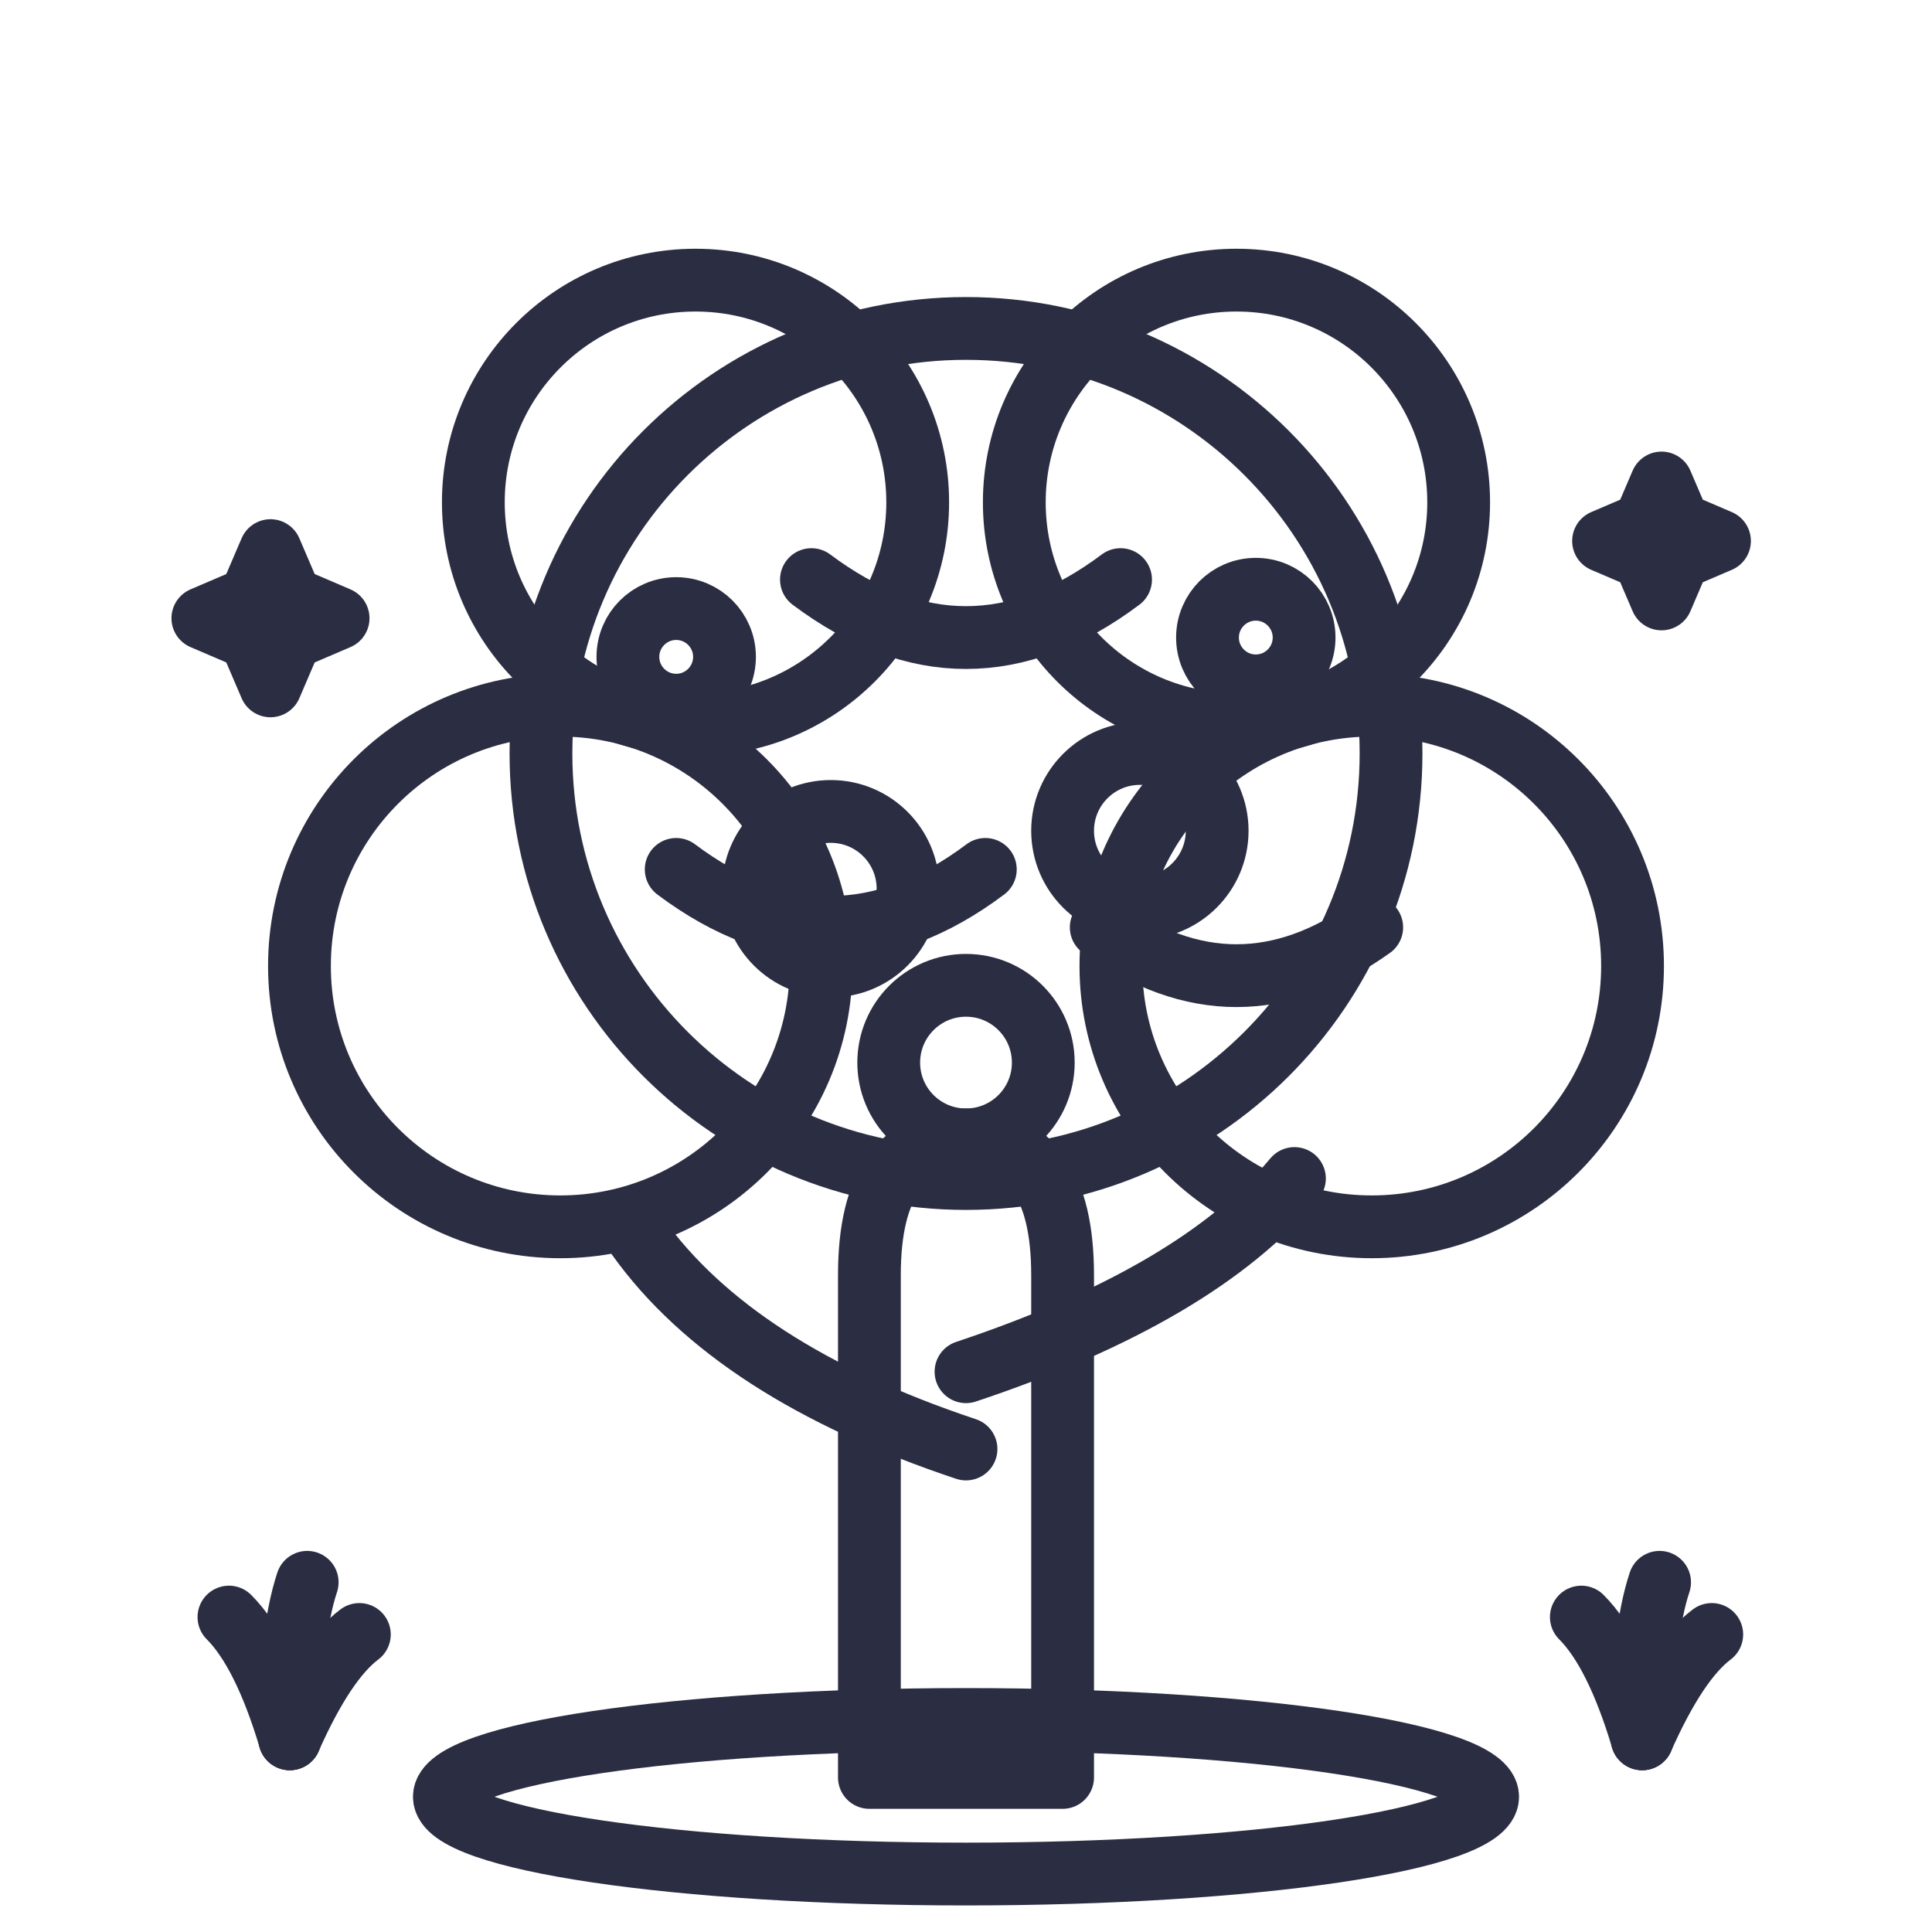
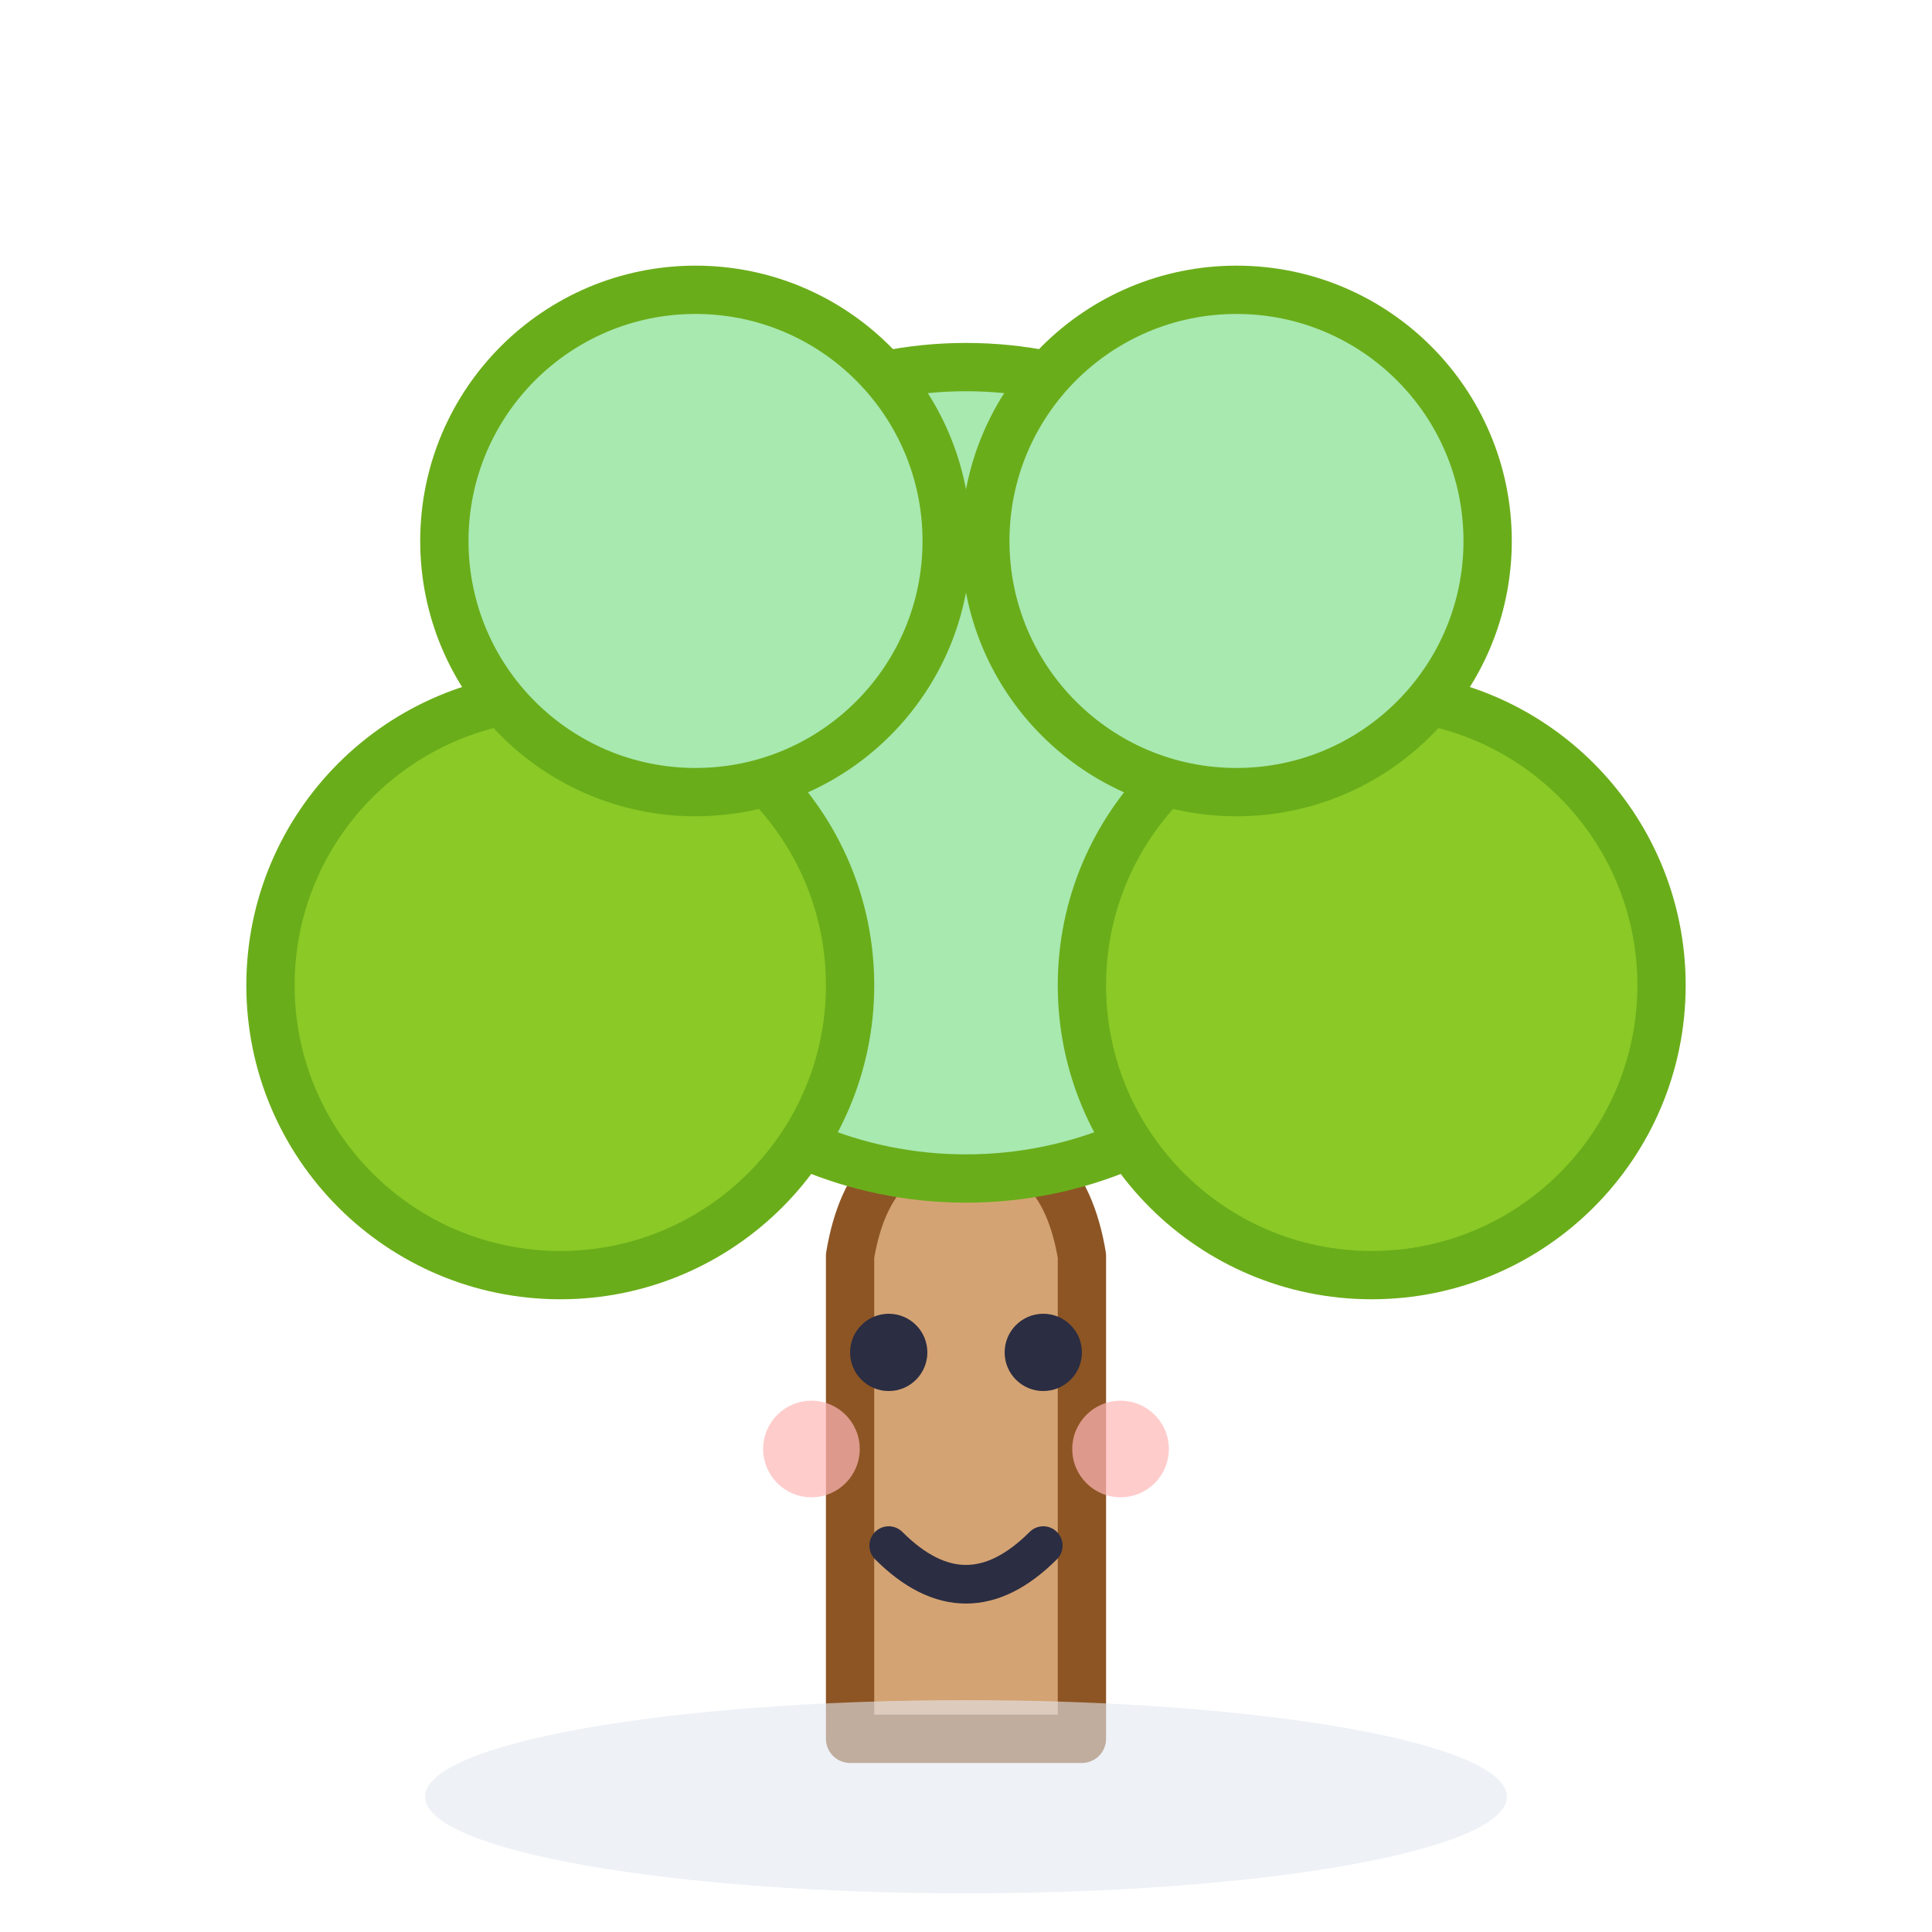
<svg xmlns="http://www.w3.org/2000/svg" viewBox="0 0 200 200">
-   <g fill="none" stroke="#2b2d42" stroke-width="6.5" stroke-linecap="round" stroke-linejoin="round">
-     <path d="M90 184 L90 132 Q90 118 100 118 Q110 118 110 132 L110 184 Z" />
-     <path d="M100 150 Q76 142 66 128 M100 142 Q124 134 134 122" />
-     <circle cx="100" cy="78" r="44" />
-     <circle cx="58" cy="100" r="27" />
-     <circle cx="142" cy="100" r="27" />
-     <circle cx="72" cy="52" r="23" />
-     <circle cx="128" cy="52" r="23" />
-     <circle cx="86" cy="92" r="8" />
-     <circle cx="118" cy="86" r="8" />
-     <circle cx="100" cy="110" r="8" />
-     <circle cx="70" cy="68" r="5" />
-     <circle cx="130" cy="66" r="5" />
-     <path d="M84 60 Q100 72 116 60 M70 90 Q86 102 102 90 M114 96 Q128 106 142 96" />
-     <ellipse cx="100" cy="186" rx="54" ry="8" />
-     <polygon points="28,57 30.1,61.9 35,64 30.1,66.1 28,71 25.9,66.1 21,64 25.9,61.9" />
-     <polygon points="172,50 173.8,54.2 178,56 173.8,57.8 172,62 170.2,57.8 166,56 170.2,54.2" />
-     <path d="M30 180 Q27.3 171 23.7 167.4" />
-     <path d="M30 180 Q30 169.2 31.8 163.8" />
-     <path d="M30 180 Q33.6 171.9 37.2 169.2" />
-     <path d="M170 180 Q167.3 171 163.7 167.4" />
-     <path d="M170 180 Q170 169.2 171.8 163.8" />
-     <path d="M170 180 Q173.6 171.9 177.2 169.2" />
-   </g>
+   <path d="M88 180 L112 180 L112 130 Q110 118 100 118 Q90 118 88 130 L88 180 Z" fill="#d4a373" stroke="#8d5524" stroke-width="5" stroke-linejoin="round" />
+   <circle cx="100" cy="80" r="42" fill="#a7e9af" stroke="#6aad1a" stroke-width="5" stroke-linejoin="round" />
+   <circle cx="58" cy="102" r="30" fill="#8ac926" stroke="#6aad1a" stroke-width="5" stroke-linejoin="round" />
+   <circle cx="142" cy="102" r="30" fill="#8ac926" stroke="#6aad1a" stroke-width="5" stroke-linejoin="round" />
+   <circle cx="72" cy="56" r="26" fill="#a7e9af" stroke="#6aad1a" stroke-width="5" stroke-linejoin="round" />
+   <circle cx="128" cy="56" r="26" fill="#a7e9af" stroke="#6aad1a" stroke-width="5" stroke-linejoin="round" />
+   <ellipse cx="100" cy="186" rx="56" ry="10" fill="#e2e8f0" opacity="0.6" />
+   <circle cx="92" cy="140" r="4" fill="#2b2d42" />
+   <circle cx="108" cy="140" r="4" fill="#2b2d42" />
+   <circle cx="84" cy="150" r="5" fill="#ffb7b7" opacity="0.7" />
+   <circle cx="116" cy="150" r="5" fill="#ffb7b7" opacity="0.7" />
+   <path d="M92 160 Q100 168 108 160" fill="none" stroke="#2b2d42" stroke-width="4" stroke-linecap="round" stroke-linejoin="round" />
</svg>
